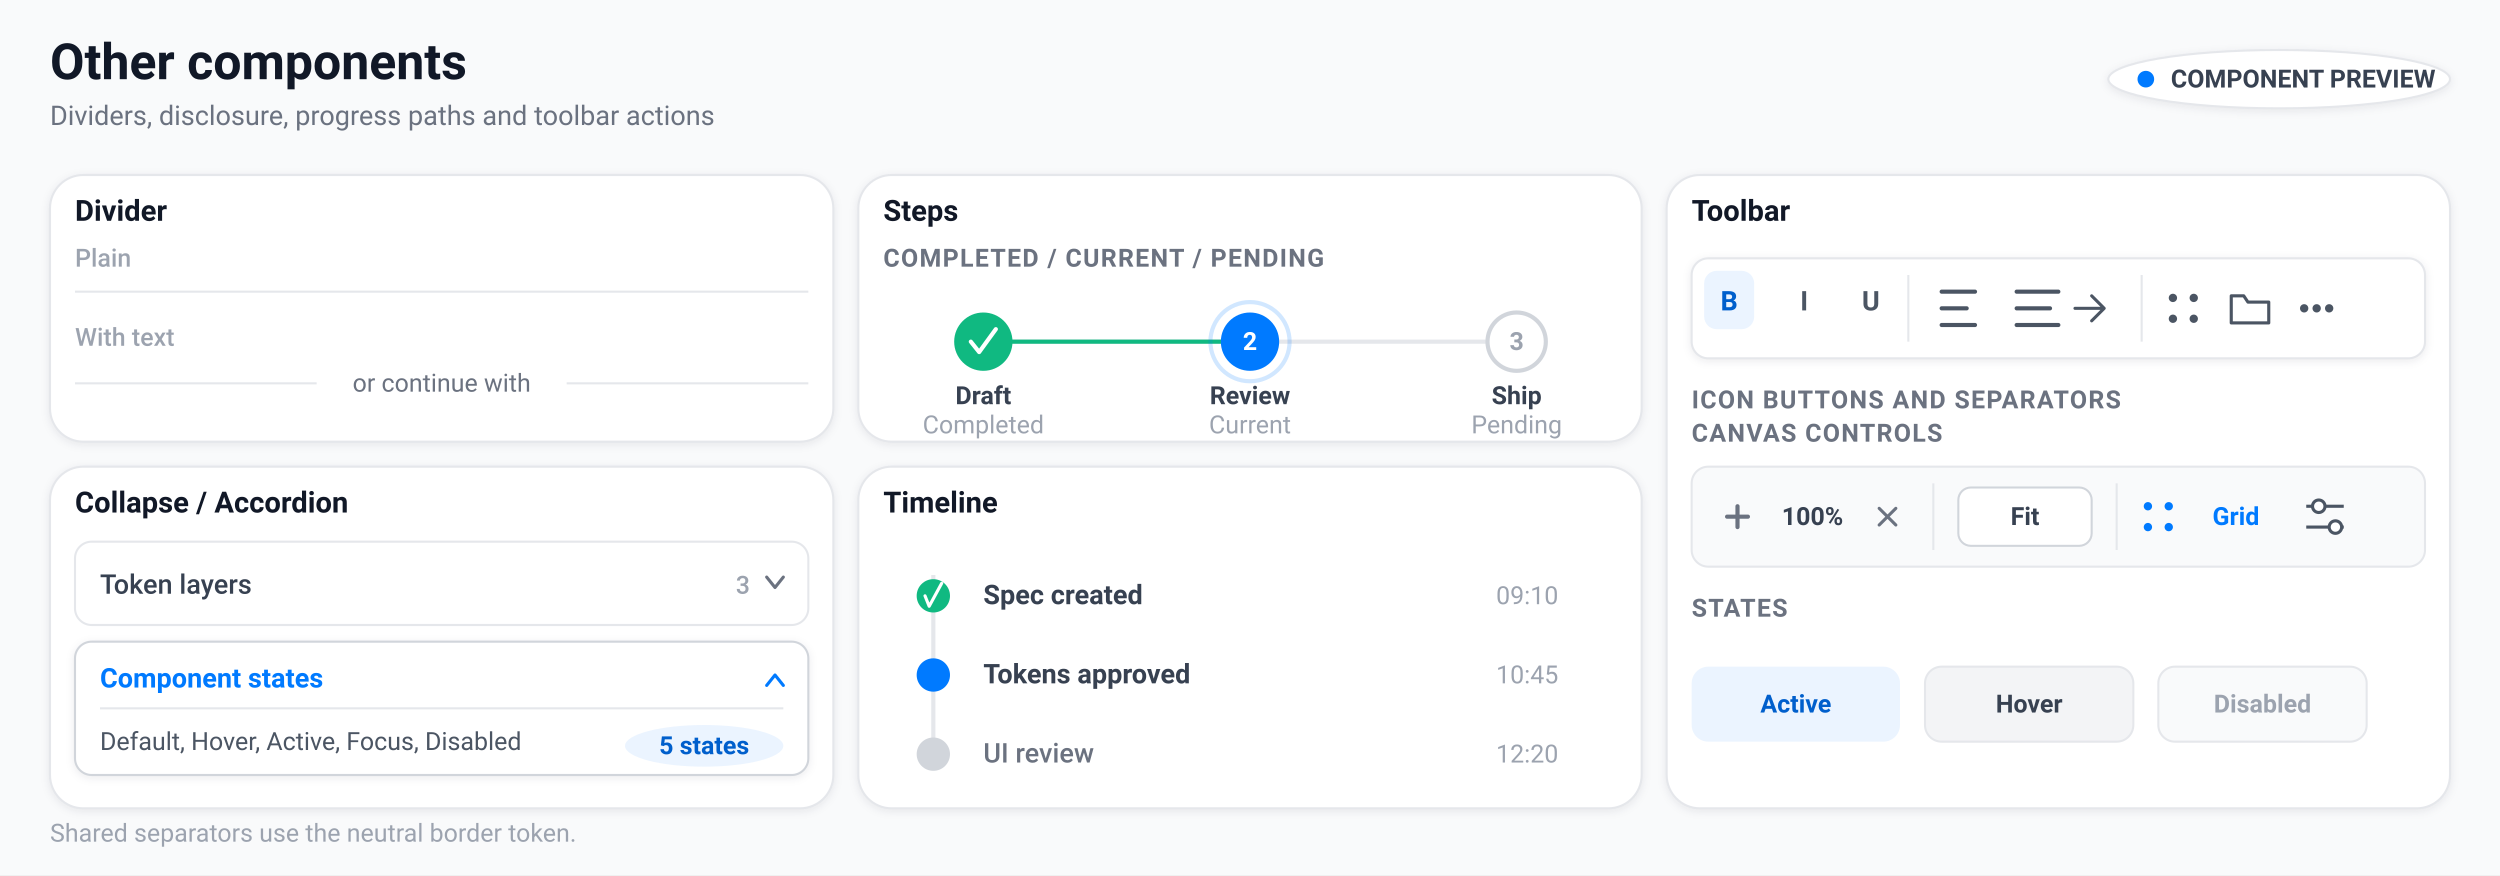
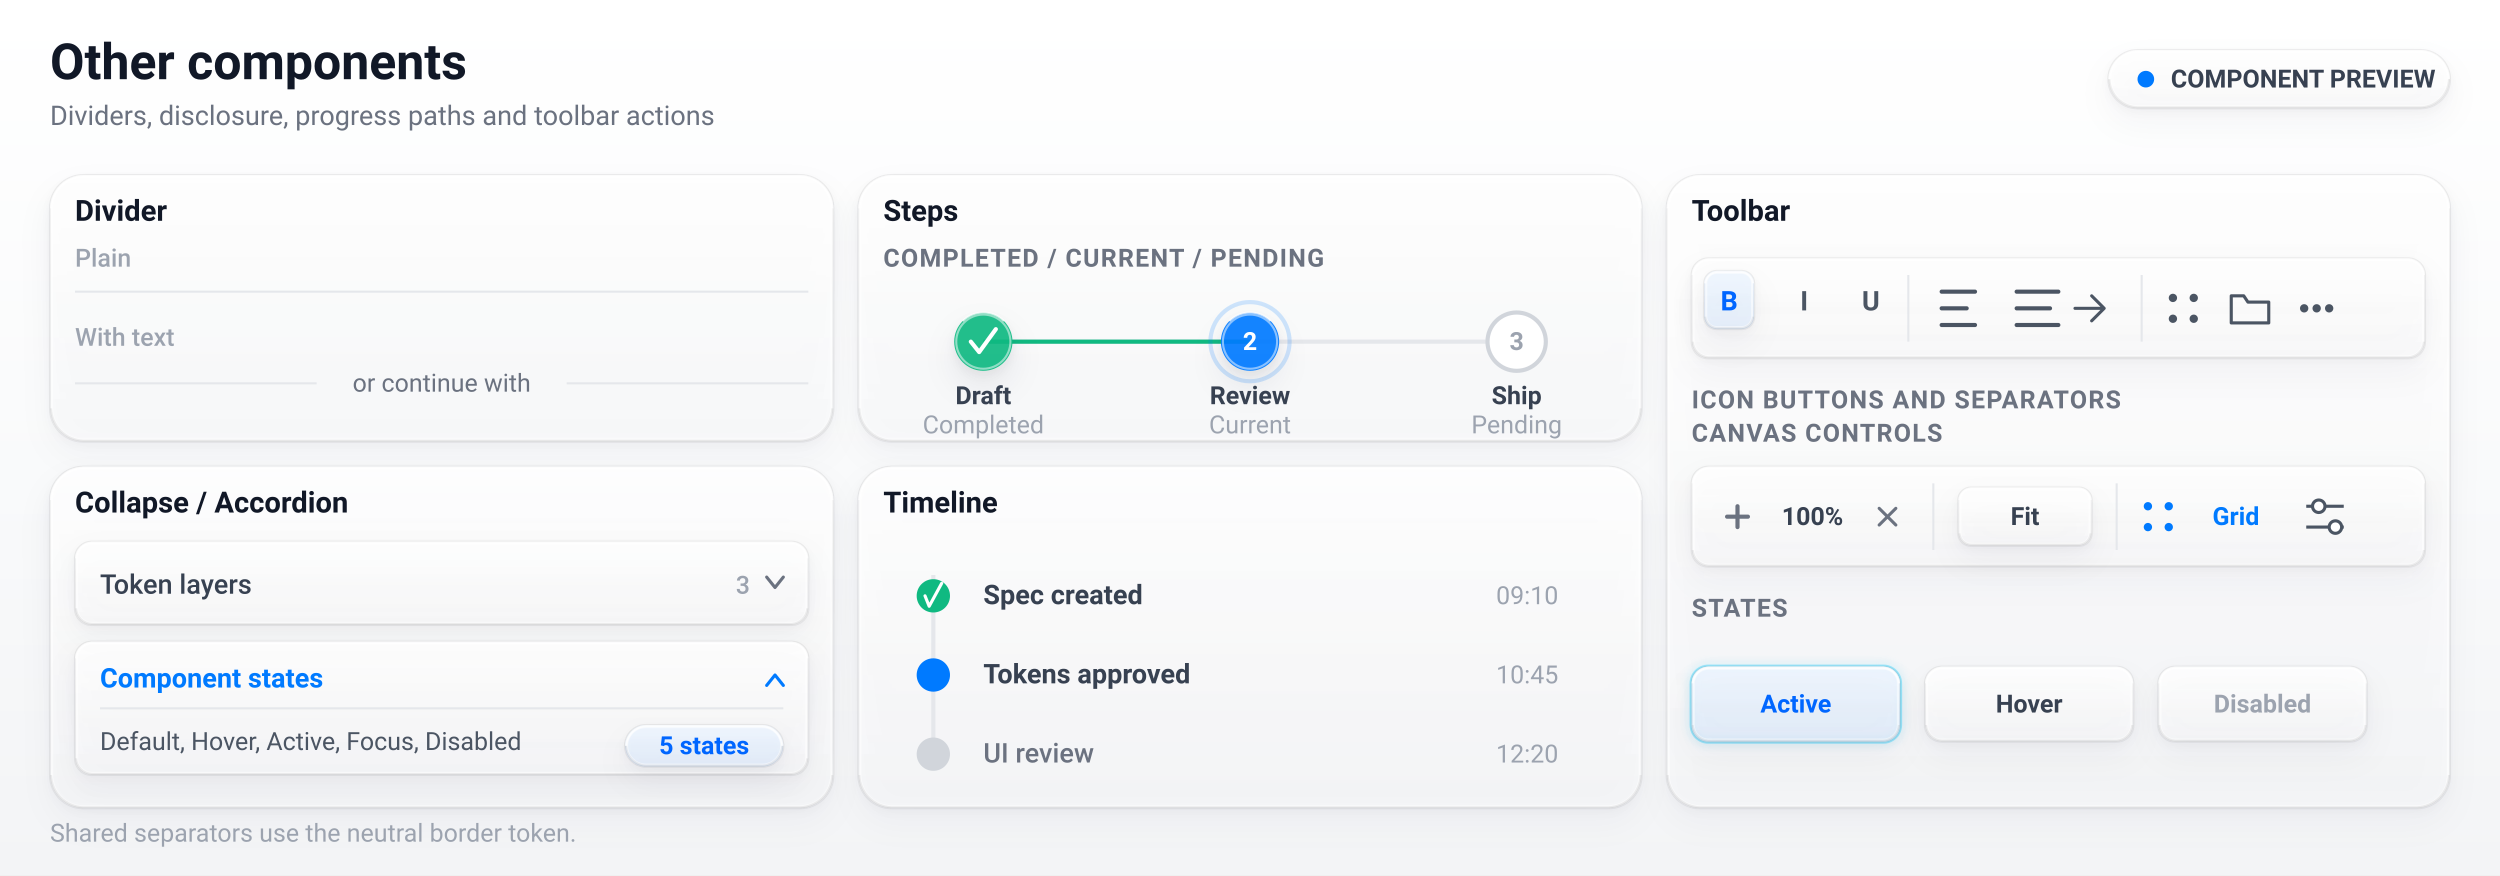
- <svg xmlns="http://www.w3.org/2000/svg" version="1.1" width="1200" height="420" viewBox="0 0 1200 420" font-family="-apple-system, BlinkMacSystemFont, &quot;PingFang SC&quot;, &quot;Hiragino Sans GB&quot;, &quot;Microsoft YaHei&quot;, &quot;Microsoft JhengHei&quot;, &quot;Segoe UI&quot;, Roboto, &quot;Noto Sans CJK SC&quot;, &quot;Source Han Sans SC&quot;, &quot;Helvetica Neue&quot;, Arial, sans-serif" fill="#111827">
+ <svg xmlns="http://www.w3.org/2000/svg" version="1.1" width="1200" height="420" viewBox="0 0 1200 420" font-family="-apple-system, BlinkMacSystemFont, &quot;PingFang SC&quot;, &quot;Hiragino Sans GB&quot;, &quot;Microsoft YaHei&quot;, &quot;Microsoft JhengHei&quot;, &quot;Segoe UI&quot;, Roboto, &quot;Noto Sans CJK SC&quot;, &quot;Source Han Sans SC&quot;, &quot;Helvetica Neue&quot;, Arial, sans-serif" fill="#111827" shape-rendering="geometricPrecision" text-rendering="geometricPrecision">
  <defs>
-     <linearGradient id="brandGradient" x1="0%" y1="0%" x2="100%" y2="100%">
-       <stop offset="0%" stop-color="#25D1FF" />
-       <stop offset="100%" stop-color="#0066FF" />
-     </linearGradient>
-     <filter id="shadowSm" x="-30%" y="-30%" width="160%" height="180%" color-interpolation-filters="sRGB">
-       <feGaussianBlur in="SourceAlpha" stdDeviation="2" result="blur" />
-       <feOffset in="blur" dx="0" dy="1" result="offset" />
-       <feFlood flood-color="#111827" flood-opacity="0.08" result="color" />
-       <feComposite in="color" in2="offset" operator="in" result="shadow" />
-       <feMerge>
-         <feMergeNode in="shadow" />
-         <feMergeNode in="SourceGraphic" />
-       </feMerge>
-     </filter>
-     <filter id="shadowMd" x="-30%" y="-30%" width="160%" height="180%" color-interpolation-filters="sRGB">
-       <feGaussianBlur in="SourceAlpha" stdDeviation="5" result="blur" />
-       <feOffset in="blur" dx="0" dy="4" result="offset" />
-       <feFlood flood-color="#111827" flood-opacity="0.12" result="color" />
-       <feComposite in="color" in2="offset" operator="in" result="shadow" />
-       <feMerge>
-         <feMergeNode in="shadow" />
-         <feMergeNode in="SourceGraphic" />
-       </feMerge>
-     </filter>
-     <filter id="shadowLg" x="-30%" y="-30%" width="160%" height="180%" color-interpolation-filters="sRGB">
-       <feGaussianBlur in="SourceAlpha" stdDeviation="10" result="blur" />
-       <feOffset in="blur" dx="0" dy="10" result="offset" />
-       <feFlood flood-color="#111827" flood-opacity="0.16" result="color" />
-       <feComposite in="color" in2="offset" operator="in" result="shadow" />
-       <feMerge>
-         <feMergeNode in="shadow" />
+     <linearGradient id="pageWash" x1="0" y1="0" x2="0" y2="1">
+       <stop offset="0%" stop-color="#FFFFFF" />
+       <stop offset="55%" stop-color="#F9FAFB" />
+       <stop offset="100%" stop-color="#F3F4F6" />
+     </linearGradient>
+     <linearGradient id="brandGradient" x1="0" y1="0" x2="0" y2="1">
+       <stop offset="0%" stop-color="#2DD8FF" />
+       <stop offset="100%" stop-color="#006EFF" />
+     </linearGradient>
+     <linearGradient id="glassL" x1="0" y1="0" x2="0" y2="1">
+       <stop offset="0%" stop-color="#FFFFFF" stop-opacity="0.72" />
+       <stop offset="100%" stop-color="#FFFFFF" stop-opacity="0.36" />
+     </linearGradient>
+     <linearGradient id="glassD" x1="0" y1="0" x2="0" y2="1">
+       <stop offset="0%" stop-color="#2A2A2A" stop-opacity="0.92" />
+       <stop offset="100%" stop-color="#1E1E1E" stop-opacity="0.86" />
+     </linearGradient>
+     <linearGradient id="glassSheen" x1="0" y1="0" x2="0" y2="1">
+       <stop offset="0%" stop-color="#FFFFFF" stop-opacity="0.26" />
+       <stop offset="55%" stop-color="#FFFFFF" stop-opacity="0.06" />
+       <stop offset="100%" stop-color="#FFFFFF" stop-opacity="0" />
+     </linearGradient>
+     <linearGradient id="glassSheenD" x1="0" y1="0" x2="0" y2="1">
+       <stop offset="0%" stop-color="#FFFFFF" stop-opacity="0.06" />
+       <stop offset="100%" stop-color="#FFFFFF" stop-opacity="0" />
+     </linearGradient>
+     <linearGradient id="gDanger" x1="0" y1="0" x2="0" y2="1">
+       <stop offset="0%" stop-color="#EF4444" stop-opacity="0.92" />
+       <stop offset="100%" stop-color="#EF4444" stop-opacity="0.74" />
+     </linearGradient>
+     <linearGradient id="gSuccess" x1="0" y1="0" x2="0" y2="1">
+       <stop offset="0%" stop-color="#10B981" stop-opacity="0.92" />
+       <stop offset="100%" stop-color="#10B981" stop-opacity="0.74" />
+     </linearGradient>
+     <linearGradient id="gWarning" x1="0" y1="0" x2="0" y2="1">
+       <stop offset="0%" stop-color="#F59E0B" stop-opacity="0.92" />
+       <stop offset="100%" stop-color="#F59E0B" stop-opacity="0.74" />
+     </linearGradient>
+     <linearGradient id="gInfo" x1="0" y1="0" x2="0" y2="1">
+       <stop offset="0%" stop-color="#3B82F6" stop-opacity="0.92" />
+       <stop offset="100%" stop-color="#3B82F6" stop-opacity="0.74" />
+     </linearGradient>
+     <filter id="shadowSm" x="-60%" y="-60%" width="220%" height="240%" color-interpolation-filters="sRGB">
+       <feGaussianBlur in="SourceAlpha" stdDeviation="2" result="b1" />
+       <feOffset in="b1" dx="0" dy="2" result="o1" />
+       <feFlood flood-color="#111827" flood-opacity="0.06" result="c1" />
+       <feComposite in="c1" in2="o1" operator="in" result="s1" />
+       <feComposite in="s1" in2="SourceAlpha" operator="out" result="s1o" />
+       <feGaussianBlur in="SourceAlpha" stdDeviation="8" result="b2" />
+       <feOffset in="b2" dx="0" dy="8" result="o2" />
+       <feFlood flood-color="#111827" flood-opacity="0.08" result="c2" />
+       <feComposite in="c2" in2="o2" operator="in" result="s2" />
+       <feComposite in="s2" in2="SourceAlpha" operator="out" result="s2o" />
+       <feMerge>
+         <feMergeNode in="s2o" />
+         <feMergeNode in="s1o" />
+         <feMergeNode in="SourceGraphic" />
+       </feMerge>
+     </filter>
+     <filter id="shadowMd" x="-60%" y="-60%" width="220%" height="240%" color-interpolation-filters="sRGB">
+       <feGaussianBlur in="SourceAlpha" stdDeviation="2.5" result="b1" />
+       <feOffset in="b1" dx="0" dy="3" result="o1" />
+       <feFlood flood-color="#111827" flood-opacity="0.06" result="c1" />
+       <feComposite in="c1" in2="o1" operator="in" result="s1" />
+       <feComposite in="s1" in2="SourceAlpha" operator="out" result="s1o" />
+       <feGaussianBlur in="SourceAlpha" stdDeviation="10" result="b2" />
+       <feOffset in="b2" dx="0" dy="10" result="o2" />
+       <feFlood flood-color="#111827" flood-opacity="0.09" result="c2" />
+       <feComposite in="c2" in2="o2" operator="in" result="s2" />
+       <feComposite in="s2" in2="SourceAlpha" operator="out" result="s2o" />
+       <feMerge>
+         <feMergeNode in="s2o" />
+         <feMergeNode in="s1o" />
+         <feMergeNode in="SourceGraphic" />
+       </feMerge>
+     </filter>
+     <filter id="shadowLg" x="-60%" y="-60%" width="220%" height="240%" color-interpolation-filters="sRGB">
+       <feGaussianBlur in="SourceAlpha" stdDeviation="3" result="b1" />
+       <feOffset in="b1" dx="0" dy="4" result="o1" />
+       <feFlood flood-color="#111827" flood-opacity="0.07" result="c1" />
+       <feComposite in="c1" in2="o1" operator="in" result="s1" />
+       <feComposite in="s1" in2="SourceAlpha" operator="out" result="s1o" />
+       <feGaussianBlur in="SourceAlpha" stdDeviation="14" result="b2" />
+       <feOffset in="b2" dx="0" dy="12" result="o2" />
+       <feFlood flood-color="#111827" flood-opacity="0.10" result="c2" />
+       <feComposite in="c2" in2="o2" operator="in" result="s2" />
+       <feComposite in="s2" in2="SourceAlpha" operator="out" result="s2o" />
+       <feMerge>
+         <feMergeNode in="s2o" />
+         <feMergeNode in="s1o" />
+         <feMergeNode in="SourceGraphic" />
+       </feMerge>
+     </filter>
+     <filter id="cyanGlow" x="-60%" y="-60%" width="220%" height="240%" color-interpolation-filters="sRGB">
+       <feGaussianBlur in="SourceGraphic" stdDeviation="2" result="halo" />
+       <feMerge>
+         <feMergeNode in="halo" />
+         <feMergeNode in="SourceGraphic" />
+       </feMerge>
+     </filter>
+     <filter id="focusRing" x="-60%" y="-60%" width="220%" height="240%" color-interpolation-filters="sRGB">
+       <feGaussianBlur in="SourceGraphic" stdDeviation="2" result="halo" />
+       <feMerge>
+         <feMergeNode in="halo" />
        <feMergeNode in="SourceGraphic" />
      </feMerge>
    </filter>
    <marker id="arrowNeutral" markerWidth="8" markerHeight="8" refX="7" refY="4" orient="auto" markerUnits="strokeWidth">
      <path d="M0 0 L8 4 L0 8 Z" fill="#9CA3AF" />
    </marker>
  </defs>
-   <rect width="1200" height="420" fill="#F9FAFB" />
+   <rect x="0" y="0" width="1200" height="420" fill="url(#pageWash)" />
  <text x="24" y="38" font-size="24" font-weight="700" fill="#111827">Other components</text>
  <text x="24" y="60" font-size="13" font-weight="400" fill="#6B7280">Dividers, disclosure, progress paths and toolbar actions</text>
-   <rect x="1012" y="24" width="164" height="28" rx="999" fill="#FFFFFF" stroke="#E5E7EB" stroke-width="1" filter="url(#shadowSm)" />
+   <rect x="1012" y="24" width="164" height="28" rx="14" fill="url(#glassL)" stroke="rgba(0,0,0,0.06)" stroke-width="1" filter="url(#shadowSm)" />
+   <rect x="1012" y="24" width="164" height="28" rx="14" fill="url(#glassSheen)" />
+   <rect x="1013" y="25" width="162" height="26" rx="13" fill="none" stroke="rgba(255,255,255,0.5)" stroke-width="1" />
+   <path d="M 1012.5 38 A 14 14 0 0 1 1026 24.5 H 1162 A 14 14 0 0 1 1175.5 38" fill="none" stroke="rgba(255,255,255,0.75)" stroke-width="1" />
+   <path d="M 1012.5 38 A 14 14 0 0 0 1026 51.5 H 1162 A 14 14 0 0 0 1175.5 38" fill="none" stroke="rgba(0,0,0,0.06)" stroke-width="1" />
  <circle cx="1030" cy="38" r="4" fill="#007AFF" />
  <text x="1042" y="42" font-size="12" font-weight="600" fill="#374151">COMPONENT PREVIEW</text>
-   <rect x="24" y="84" width="376" height="128" rx="16" fill="#FFFFFF" stroke="#E5E7EB" stroke-width="1" filter="url(#shadowSm)" />
+   <rect x="24" y="84" width="376" height="128" rx="16" fill="url(#glassL)" stroke="rgba(0,0,0,0.06)" stroke-width="1" filter="url(#shadowSm)" />
+   <rect x="24" y="84" width="376" height="128" rx="16" fill="url(#glassSheen)" />
+   <rect x="25" y="85" width="374" height="126" rx="15" fill="none" stroke="rgba(255,255,255,0.5)" stroke-width="1" />
+   <path d="M 24.5 100 A 16 16 0 0 1 40 84.5 H 384 A 16 16 0 0 1 399.5 100" fill="none" stroke="rgba(255,255,255,0.75)" stroke-width="1" />
+   <path d="M 24.5 196 A 16 16 0 0 0 40 211.5 H 384 A 16 16 0 0 0 399.5 196" fill="none" stroke="rgba(0,0,0,0.06)" stroke-width="1" />
  <text x="36" y="106" font-size="14" font-weight="600" fill="#111827">Divider</text>
  <text x="36" y="128" font-size="12" font-weight="500" fill="#9CA3AF">Plain</text>
  <line x1="36" y1="140" x2="388" y2="140" stroke="#E5E7EB" stroke-width="1" />
  <text x="36" y="166" font-size="12" font-weight="500" fill="#9CA3AF">With text</text>
  <line x1="36" y1="184" x2="152" y2="184" stroke="#E5E7EB" stroke-width="1" />
  <text x="212" y="188" font-size="12" font-weight="400" fill="#6B7280" text-anchor="middle">or continue with</text>
  <line x1="272" y1="184" x2="388" y2="184" stroke="#E5E7EB" stroke-width="1" />
-   <rect x="24" y="224" width="376" height="164" rx="16" fill="#FFFFFF" stroke="#E5E7EB" stroke-width="1" filter="url(#shadowSm)" />
+   <rect x="24" y="224" width="376" height="164" rx="16" fill="url(#glassL)" stroke="rgba(0,0,0,0.06)" stroke-width="1" filter="url(#shadowSm)" />
+   <rect x="24" y="224" width="376" height="164" rx="16" fill="url(#glassSheen)" />
+   <rect x="25" y="225" width="374" height="162" rx="15" fill="none" stroke="rgba(255,255,255,0.5)" stroke-width="1" />
+   <path d="M 24.5 240 A 16 16 0 0 1 40 224.5 H 384 A 16 16 0 0 1 399.5 240" fill="none" stroke="rgba(255,255,255,0.75)" stroke-width="1" />
+   <path d="M 24.5 372 A 16 16 0 0 0 40 387.5 H 384 A 16 16 0 0 0 399.5 372" fill="none" stroke="rgba(0,0,0,0.06)" stroke-width="1" />
  <text x="36" y="246" font-size="14" font-weight="600" fill="#111827">Collapse / Accordion</text>
-   <rect x="36" y="260" width="352" height="40" rx="8" fill="#FFFFFF" stroke="#E5E7EB" stroke-width="1" />
+   <rect x="36" y="260" width="352" height="40" rx="8" fill="url(#glassL)" stroke="rgba(0,0,0,0.06)" stroke-width="1" filter="url(#shadowSm)" />
+   <rect x="36" y="260" width="352" height="40" rx="8" fill="url(#glassSheen)" />
+   <rect x="37" y="261" width="350" height="38" rx="7" fill="none" stroke="rgba(255,255,255,0.5)" stroke-width="1" />
+   <path d="M 36.5 268 A 8 8 0 0 1 44 260.5 H 380 A 8 8 0 0 1 387.5 268" fill="none" stroke="rgba(255,255,255,0.75)" stroke-width="1" />
+   <path d="M 36.5 292 A 8 8 0 0 0 44 299.5 H 380 A 8 8 0 0 0 387.5 292" fill="none" stroke="rgba(0,0,0,0.06)" stroke-width="1" />
  <text x="48" y="285" font-size="13" font-weight="500" fill="#374151">Token layers</text>
  <text x="360" y="285" font-size="12" font-weight="500" fill="#9CA3AF" text-anchor="end">3</text>
  <path d="M368 277 L372 282 L376 277" fill="none" stroke="#6B7280" stroke-width="1.5" stroke-linecap="round" stroke-linejoin="round" />
-   <rect x="36" y="308" width="352" height="64" rx="8" fill="#FFFFFF" stroke="#D1D5DB" stroke-width="1" filter="url(#shadowSm)" />
+   <rect x="36" y="308" width="352" height="64" rx="8" fill="url(#glassL)" stroke="rgba(0,0,0,0.06)" stroke-width="1" filter="url(#shadowSm)" />
+   <rect x="36" y="308" width="352" height="64" rx="8" fill="url(#glassSheen)" />
+   <rect x="37" y="309" width="350" height="62" rx="7" fill="none" stroke="rgba(255,255,255,0.5)" stroke-width="1" />
+   <path d="M 36.5 316 A 8 8 0 0 1 44 308.5 H 380 A 8 8 0 0 1 387.5 316" fill="none" stroke="rgba(255,255,255,0.75)" stroke-width="1" />
+   <path d="M 36.5 364 A 8 8 0 0 0 44 371.5 H 380 A 8 8 0 0 0 387.5 364" fill="none" stroke="rgba(0,0,0,0.06)" stroke-width="1" />
  <text x="48" y="330" font-size="13" font-weight="600" fill="#007AFF">Component states</text>
  <path d="M368 329 L372 324 L376 329" fill="none" stroke="#007AFF" stroke-width="1.5" stroke-linecap="round" stroke-linejoin="round" />
  <line x1="48" y1="340" x2="376" y2="340" stroke="#E5E7EB" stroke-width="1" />
  <text x="48" y="360" font-size="12" font-weight="400" fill="#4B5563">Default, Hover, Active, Focus, Disabled</text>
-   <rect x="300" y="348" width="76" height="20" rx="999" fill="#007AFF" fill-opacity="0.08" />
-   <text x="338.0" y="362.0" font-size="12" font-weight="600" fill="#005FCC" text-anchor="middle">5 states</text>
-   <rect x="412" y="84" width="376" height="128" rx="16" fill="#FFFFFF" stroke="#E5E7EB" stroke-width="1" filter="url(#shadowSm)" />
+   <rect x="300" y="348" width="76" height="20" rx="10" fill="url(#glassL)" stroke="rgba(0,0,0,0.06)" stroke-width="1" filter="url(#shadowSm)" />
+   <rect x="300" y="348" width="76" height="20" rx="10" fill="#007AFF" fill-opacity="0.08" />
+   <rect x="300" y="348" width="76" height="20" rx="10" fill="url(#glassSheen)" />
+   <rect x="301" y="349" width="74" height="18" rx="9" fill="none" stroke="rgba(255,255,255,0.5)" stroke-width="1" />
+   <path d="M 300.5 358 A 10 10 0 0 1 310 348.5 H 366 A 10 10 0 0 1 375.5 358" fill="none" stroke="rgba(255,255,255,0.75)" stroke-width="1" />
+   <path d="M 300.5 358 A 10 10 0 0 0 310 367.5 H 366 A 10 10 0 0 0 375.5 358" fill="none" stroke="rgba(0,0,0,0.06)" stroke-width="1" />
+   <text x="338.0" y="362.0" font-size="12" font-weight="600" fill="#0066FF" text-anchor="middle">5 states</text>
+   <rect x="412" y="84" width="376" height="128" rx="16" fill="url(#glassL)" stroke="rgba(0,0,0,0.06)" stroke-width="1" filter="url(#shadowSm)" />
+   <rect x="412" y="84" width="376" height="128" rx="16" fill="url(#glassSheen)" />
+   <rect x="413" y="85" width="374" height="126" rx="15" fill="none" stroke="rgba(255,255,255,0.5)" stroke-width="1" />
+   <path d="M 412.5 100 A 16 16 0 0 1 428 84.5 H 772 A 16 16 0 0 1 787.5 100" fill="none" stroke="rgba(255,255,255,0.75)" stroke-width="1" />
+   <path d="M 412.5 196 A 16 16 0 0 0 428 211.5 H 772 A 16 16 0 0 0 787.5 196" fill="none" stroke="rgba(0,0,0,0.06)" stroke-width="1" />
  <text x="424" y="106" font-size="14" font-weight="600" fill="#111827">Steps</text>
  <text x="424" y="128" font-size="12" font-weight="600" fill="#6B7280" letter-spacing="0.6">COMPLETED / CURRENT / PENDING</text>
  <line x1="472" y1="164" x2="728" y2="164" stroke="#E5E7EB" stroke-width="2" />
  <line x1="472" y1="164" x2="600" y2="164" stroke="#10B981" stroke-width="2" />
-   <circle cx="472" cy="164" r="14" fill="#10B981" />
+   <circle cx="472" cy="164" r="14" fill="#10B981" fill-opacity="0.92" filter="url(#shadowSm)" />
+   <path d="M 462.101 154.101 A 14 14 0 0 1 481.899 154.101" fill="none" stroke="rgba(255,255,255,0.75)" stroke-width="1" />
+   <circle cx="472" cy="164" r="13" fill="none" stroke="rgba(255,255,255,0.5)" stroke-width="1" />
  <path d="M466 164 L470 169 L478 158" fill="none" stroke="#FFFFFF" stroke-width="2" stroke-linecap="round" stroke-linejoin="round" />
  <circle cx="600" cy="164" r="19" fill="none" stroke="#007AFF" stroke-width="2" opacity="0.18" />
-   <circle cx="600" cy="164" r="14" fill="#007AFF" />
+   <circle cx="600" cy="164" r="14" fill="#007AFF" fill-opacity="0.92" filter="url(#shadowSm)" />
+   <path d="M 590.101 154.101 A 14 14 0 0 1 609.899 154.101" fill="none" stroke="rgba(255,255,255,0.75)" stroke-width="1" />
+   <circle cx="600" cy="164" r="13" fill="none" stroke="rgba(255,255,255,0.5)" stroke-width="1" />
  <text x="600" y="168" font-size="12" font-weight="700" fill="#FFFFFF" text-anchor="middle">2</text>
  <circle cx="728" cy="164" r="14" fill="#FFFFFF" stroke="#D1D5DB" stroke-width="2" />
  <text x="728" y="168" font-size="12" font-weight="600" fill="#9CA3AF" text-anchor="middle">3</text>
  <text x="472" y="194" font-size="12" font-weight="600" fill="#374151" text-anchor="middle">Draft</text>
  <text x="472" y="208" font-size="12" font-weight="400" fill="#9CA3AF" text-anchor="middle">Completed</text>
  <text x="600" y="194" font-size="12" font-weight="600" fill="#374151" text-anchor="middle">Review</text>
  <text x="600" y="208" font-size="12" font-weight="400" fill="#9CA3AF" text-anchor="middle">Current</text>
  <text x="728" y="194" font-size="12" font-weight="600" fill="#374151" text-anchor="middle">Ship</text>
  <text x="728" y="208" font-size="12" font-weight="400" fill="#9CA3AF" text-anchor="middle">Pending</text>
-   <rect x="412" y="224" width="376" height="164" rx="16" fill="#FFFFFF" stroke="#E5E7EB" stroke-width="1" filter="url(#shadowSm)" />
+   <rect x="412" y="224" width="376" height="164" rx="16" fill="url(#glassL)" stroke="rgba(0,0,0,0.06)" stroke-width="1" filter="url(#shadowSm)" />
+   <rect x="412" y="224" width="376" height="164" rx="16" fill="url(#glassSheen)" />
+   <rect x="413" y="225" width="374" height="162" rx="15" fill="none" stroke="rgba(255,255,255,0.5)" stroke-width="1" />
+   <path d="M 412.5 240 A 16 16 0 0 1 428 224.5 H 772 A 16 16 0 0 1 787.5 240" fill="none" stroke="rgba(255,255,255,0.75)" stroke-width="1" />
+   <path d="M 412.5 372 A 16 16 0 0 0 428 387.5 H 772 A 16 16 0 0 0 787.5 372" fill="none" stroke="rgba(0,0,0,0.06)" stroke-width="1" />
  <text x="424" y="246" font-size="14" font-weight="600" fill="#111827">Timeline</text>
  <line x1="448" y1="276" x2="448" y2="368" stroke="#E5E7EB" stroke-width="2" />
  <circle cx="448" cy="286" r="8" fill="#10B981" />
  <path d="M444 286 L446 291 L452 280" fill="none" stroke="#FFFFFF" stroke-width="1.5" stroke-linecap="round" stroke-linejoin="round" />
  <circle cx="448" cy="324" r="8" fill="#007AFF" />
  <circle cx="448" cy="362" r="8" fill="#D1D5DB" />
  <text x="472" y="290" font-size="13" font-weight="600" fill="#374151">Spec created</text>
  <text x="748" y="290" font-size="12" font-weight="400" fill="#9CA3AF" text-anchor="end">09:10</text>
  <text x="472" y="328" font-size="13" font-weight="600" fill="#374151">Tokens approved</text>
  <text x="748" y="328" font-size="12" font-weight="400" fill="#9CA3AF" text-anchor="end">10:45</text>
  <text x="472" y="366" font-size="13" font-weight="500" fill="#6B7280">UI review</text>
  <text x="748" y="366" font-size="12" font-weight="400" fill="#9CA3AF" text-anchor="end">12:20</text>
-   <rect x="800" y="84" width="376" height="304" rx="16" fill="#FFFFFF" stroke="#E5E7EB" stroke-width="1" filter="url(#shadowSm)" />
+   <rect x="800" y="84" width="376" height="304" rx="16" fill="url(#glassL)" stroke="rgba(0,0,0,0.06)" stroke-width="1" filter="url(#shadowSm)" />
+   <rect x="800" y="84" width="376" height="304" rx="16" fill="url(#glassSheen)" />
+   <rect x="801" y="85" width="374" height="302" rx="15" fill="none" stroke="rgba(255,255,255,0.5)" stroke-width="1" />
+   <path d="M 800.5 100 A 16 16 0 0 1 816 84.5 H 1160 A 16 16 0 0 1 1175.5 100" fill="none" stroke="rgba(255,255,255,0.75)" stroke-width="1" />
+   <path d="M 800.5 372 A 16 16 0 0 0 816 387.5 H 1160 A 16 16 0 0 0 1175.5 372" fill="none" stroke="rgba(0,0,0,0.06)" stroke-width="1" />
  <text x="812" y="106" font-size="14" font-weight="600" fill="#111827">Toolbar</text>
-   <rect x="812" y="124" width="352" height="48" rx="8" fill="#FFFFFF" stroke="#E5E7EB" stroke-width="1" filter="url(#shadowSm)" />
+   <rect x="812" y="124" width="352" height="48" rx="8" fill="url(#glassL)" stroke="rgba(0,0,0,0.06)" stroke-width="1" filter="url(#shadowSm)" />
+   <rect x="812" y="124" width="352" height="48" rx="8" fill="url(#glassSheen)" />
+   <rect x="813" y="125" width="350" height="46" rx="7" fill="none" stroke="rgba(255,255,255,0.5)" stroke-width="1" />
+   <path d="M 812.5 132 A 8 8 0 0 1 820 124.5 H 1156 A 8 8 0 0 1 1163.5 132" fill="none" stroke="rgba(255,255,255,0.75)" stroke-width="1" />
+   <path d="M 812.5 164 A 8 8 0 0 0 820 171.5 H 1156 A 8 8 0 0 0 1163.5 164" fill="none" stroke="rgba(0,0,0,0.06)" stroke-width="1" />
+   <rect x="818" y="130" width="24" height="28" rx="6" fill="url(#glassL)" stroke="rgba(0,0,0,0.06)" stroke-width="1" filter="url(#shadowSm)" />
  <rect x="818" y="130" width="24" height="28" rx="6" fill="#007AFF" fill-opacity="0.08" />
-   <text x="830" y="149" font-size="13" font-weight="700" fill="#005FCC" text-anchor="middle">B</text>
+   <rect x="818" y="130" width="24" height="28" rx="6" fill="url(#glassSheen)" />
+   <rect x="819" y="131" width="22" height="26" rx="5" fill="none" stroke="rgba(255,255,255,0.5)" stroke-width="1" />
+   <path d="M 818.5 136 A 6 6 0 0 1 824 130.5 H 836 A 6 6 0 0 1 841.5 136" fill="none" stroke="rgba(255,255,255,0.75)" stroke-width="1" />
+   <path d="M 818.5 152 A 6 6 0 0 0 824 157.5 H 836 A 6 6 0 0 0 841.5 152" fill="none" stroke="rgba(0,0,0,0.06)" stroke-width="1" />
+   <text x="830" y="149" font-size="13" font-weight="700" fill="#0066FF" text-anchor="middle">B</text>
  <text x="866" y="149" font-size="13" font-weight="600" fill="#4B5563" text-anchor="middle">I</text>
  <text x="898" y="149" font-size="13" font-weight="600" fill="#4B5563" text-anchor="middle">U</text>
  <line x1="916" y1="132" x2="916" y2="164" stroke="#E5E7EB" stroke-width="1" />
  <line x1="932" y1="140" x2="948" y2="140" stroke="#4B5563" stroke-width="2" stroke-linecap="round" />
  <line x1="932" y1="148" x2="944" y2="148" stroke="#4B5563" stroke-width="2" stroke-linecap="round" />
  <line x1="932" y1="156" x2="948" y2="156" stroke="#4B5563" stroke-width="2" stroke-linecap="round" />
  <path d="M968 140 H988 M968 148 H984 M968 156 H988" fill="none" stroke="#4B5563" stroke-width="2" stroke-linecap="round" />
  <path d="M1004 142 L1010 148 L1004 154 M1010 148 H996" fill="none" stroke="#4B5563" stroke-width="1.5" stroke-linecap="round" stroke-linejoin="round" />
  <line x1="1028" y1="132" x2="1028" y2="164" stroke="#E5E7EB" stroke-width="1" />
  <circle cx="1043" cy="143" r="2" fill="#4B5563" />
  <circle cx="1043" cy="153" r="2" fill="#4B5563" />
  <circle cx="1053" cy="143" r="2" fill="#4B5563" />
  <circle cx="1053" cy="153" r="2" fill="#4B5563" />
  <path d="M1071 142 H1077 L1079 145 H1089 V155 H1071 Z" fill="none" stroke="#4B5563" stroke-width="1.5" stroke-linejoin="round" />
  <circle cx="1106" cy="148" r="2" fill="#4B5563" />
  <circle cx="1112" cy="148" r="2" fill="#4B5563" />
  <circle cx="1118" cy="148" r="2" fill="#4B5563" />
  <text x="812" y="196" font-size="12" font-weight="600" fill="#6B7280" letter-spacing="0.6">ICON BUTTONS AND SEPARATORS</text>
  <text x="812" y="212" font-size="12" font-weight="600" fill="#6B7280" letter-spacing="0.6">CANVAS CONTROLS</text>
-   <rect x="812" y="224" width="352" height="48" rx="8" fill="#F9FAFB" stroke="#E5E7EB" stroke-width="1" />
+   <rect x="812" y="224" width="352" height="48" rx="8" fill="url(#glassL)" stroke="rgba(0,0,0,0.06)" stroke-width="1" filter="url(#shadowSm)" />
+   <rect x="812" y="224" width="352" height="48" rx="8" fill="url(#glassSheen)" />
+   <rect x="813" y="225" width="350" height="46" rx="7" fill="none" stroke="rgba(255,255,255,0.5)" stroke-width="1" />
+   <path d="M 812.5 232 A 8 8 0 0 1 820 224.5 H 1156 A 8 8 0 0 1 1163.5 232" fill="none" stroke="rgba(255,255,255,0.75)" stroke-width="1" />
+   <path d="M 812.5 264 A 8 8 0 0 0 820 271.5 H 1156 A 8 8 0 0 0 1163.5 264" fill="none" stroke="rgba(0,0,0,0.06)" stroke-width="1" />
  <path d="M829 248 H839 M834 243 V253" fill="none" stroke="#6B7280" stroke-width="2" stroke-linecap="round" />
  <text x="870" y="252" font-size="12" font-weight="600" fill="#374151" text-anchor="middle">100%</text>
  <path d="M902 244 L910 252 M910 244 L902 252" fill="none" stroke="#6B7280" stroke-width="1.5" stroke-linecap="round" />
  <line x1="928" y1="232" x2="928" y2="264" stroke="#E5E7EB" stroke-width="1" />
-   <rect x="940" y="234" width="64" height="28" rx="6" fill="#FFFFFF" stroke="#D1D5DB" stroke-width="1" />
+   <rect x="940" y="234" width="64" height="28" rx="6" fill="url(#glassL)" stroke="rgba(0,0,0,0.06)" stroke-width="1" filter="url(#shadowSm)" />
+   <rect x="940" y="234" width="64" height="28" rx="6" fill="url(#glassSheen)" />
+   <rect x="941" y="235" width="62" height="26" rx="5" fill="none" stroke="rgba(255,255,255,0.5)" stroke-width="1" />
+   <path d="M 940.5 240 A 6 6 0 0 1 946 234.5 H 998 A 6 6 0 0 1 1003.5 240" fill="none" stroke="rgba(255,255,255,0.75)" stroke-width="1" />
+   <path d="M 940.5 256 A 6 6 0 0 0 946 261.5 H 998 A 6 6 0 0 0 1003.5 256" fill="none" stroke="rgba(0,0,0,0.06)" stroke-width="1" />
  <text x="972" y="252" font-size="12" font-weight="600" fill="#374151" text-anchor="middle">Fit</text>
  <line x1="1016" y1="232" x2="1016" y2="264" stroke="#E5E7EB" stroke-width="1" />
  <circle cx="1031" cy="243" r="2" fill="#007AFF" />
  <circle cx="1031" cy="253" r="2" fill="#007AFF" />
  <circle cx="1041" cy="243" r="2" fill="#007AFF" />
  <circle cx="1041" cy="253" r="2" fill="#007AFF" />
  <text x="1062" y="252" font-size="12" font-weight="600" fill="#007AFF">Grid</text>
  <line x1="1107" y1="243" x2="1125" y2="243" stroke="#4B5563" stroke-width="1.5" />
  <line x1="1107" y1="253" x2="1125" y2="253" stroke="#4B5563" stroke-width="1.5" />
  <circle cx="1113" cy="243" r="3" fill="#FFFFFF" stroke="#4B5563" stroke-width="1.5" />
  <circle cx="1121" cy="253" r="3" fill="#FFFFFF" stroke="#4B5563" stroke-width="1.5" />
  <text x="812" y="296" font-size="12" font-weight="600" fill="#6B7280" letter-spacing="0.6">STATES</text>
+   <rect x="811.5" y="319.5" width="101" height="37" rx="8.5" fill="none" stroke="rgba(37,209,255,0.4)" stroke-width="1" filter="url(#cyanGlow)" />
+   <rect x="812" y="320" width="100" height="36" rx="8" fill="url(#glassL)" stroke="rgba(0,0,0,0.06)" stroke-width="1" filter="url(#shadowSm)" />
  <rect x="812" y="320" width="100" height="36" rx="8" fill="#007AFF" fill-opacity="0.08" />
-   <text x="862" y="342" font-size="12" font-weight="600" fill="#005FCC" text-anchor="middle">Active</text>
-   <rect x="924" y="320" width="100" height="36" rx="8" fill="#F3F4F6" stroke="#E5E7EB" stroke-width="1" />
+   <rect x="812" y="320" width="100" height="36" rx="8" fill="url(#glassSheen)" />
+   <rect x="813" y="321" width="98" height="34" rx="7" fill="none" stroke="rgba(255,255,255,0.5)" stroke-width="1" />
+   <path d="M 812.5 328 A 8 8 0 0 1 820 320.5 H 904 A 8 8 0 0 1 911.5 328" fill="none" stroke="rgba(255,255,255,0.75)" stroke-width="1" />
+   <path d="M 812.5 348 A 8 8 0 0 0 820 355.5 H 904 A 8 8 0 0 0 911.5 348" fill="none" stroke="rgba(0,0,0,0.06)" stroke-width="1" />
+   <text x="862" y="342" font-size="12" font-weight="600" fill="#0066FF" text-anchor="middle">Active</text>
+   <rect x="924" y="320" width="100" height="36" rx="8" fill="url(#glassL)" stroke="rgba(0,0,0,0.06)" stroke-width="1" filter="url(#shadowSm)" />
+   <rect x="924" y="320" width="100" height="36" rx="8" fill="url(#glassSheen)" />
+   <rect x="925" y="321" width="98" height="34" rx="7" fill="none" stroke="rgba(255,255,255,0.5)" stroke-width="1" />
+   <path d="M 924.5 328 A 8 8 0 0 1 932 320.5 H 1016 A 8 8 0 0 1 1023.5 328" fill="none" stroke="rgba(255,255,255,0.75)" stroke-width="1" />
+   <path d="M 924.5 348 A 8 8 0 0 0 932 355.5 H 1016 A 8 8 0 0 0 1023.5 348" fill="none" stroke="rgba(0,0,0,0.06)" stroke-width="1" />
  <text x="974" y="342" font-size="12" font-weight="600" fill="#374151" text-anchor="middle">Hover</text>
-   <rect x="1036" y="320" width="100" height="36" rx="8" fill="#F9FAFB" stroke="#E5E7EB" stroke-width="1" />
+   <rect x="1036" y="320" width="100" height="36" rx="8" fill="url(#glassL)" stroke="rgba(0,0,0,0.06)" stroke-width="1" filter="url(#shadowSm)" />
+   <rect x="1036" y="320" width="100" height="36" rx="8" fill="url(#glassSheen)" />
+   <rect x="1037" y="321" width="98" height="34" rx="7" fill="none" stroke="rgba(255,255,255,0.5)" stroke-width="1" />
+   <path d="M 1036.5 328 A 8 8 0 0 1 1044 320.5 H 1128 A 8 8 0 0 1 1135.5 328" fill="none" stroke="rgba(255,255,255,0.75)" stroke-width="1" />
+   <path d="M 1036.5 348 A 8 8 0 0 0 1044 355.5 H 1128 A 8 8 0 0 0 1135.5 348" fill="none" stroke="rgba(0,0,0,0.06)" stroke-width="1" />
  <text x="1086" y="342" font-size="12" font-weight="600" fill="#9CA3AF" text-anchor="middle">Disabled</text>
  <text x="24" y="404" font-size="12" font-weight="400" fill="#9CA3AF">Shared separators use the neutral border token.</text>
</svg>
